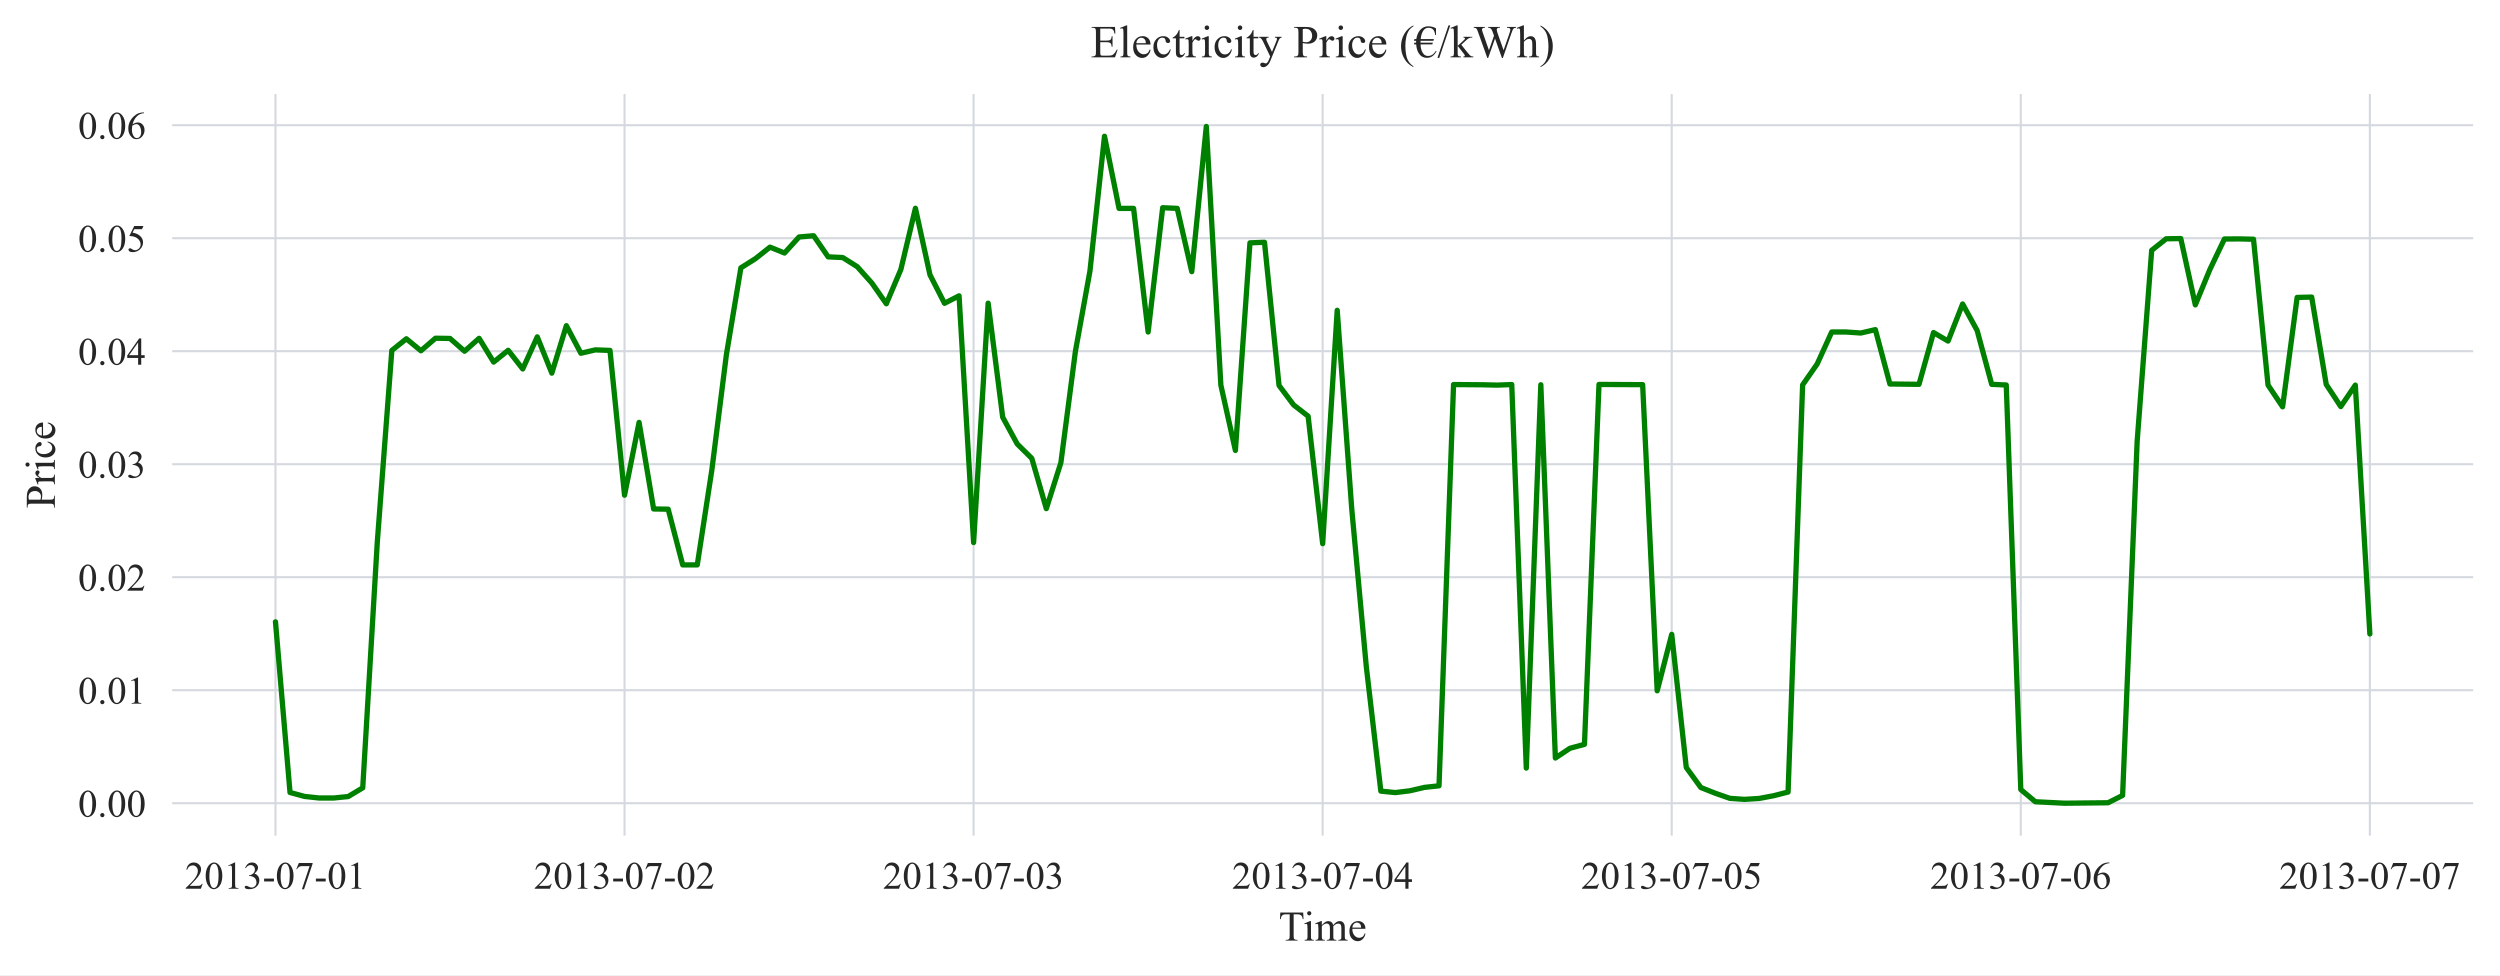
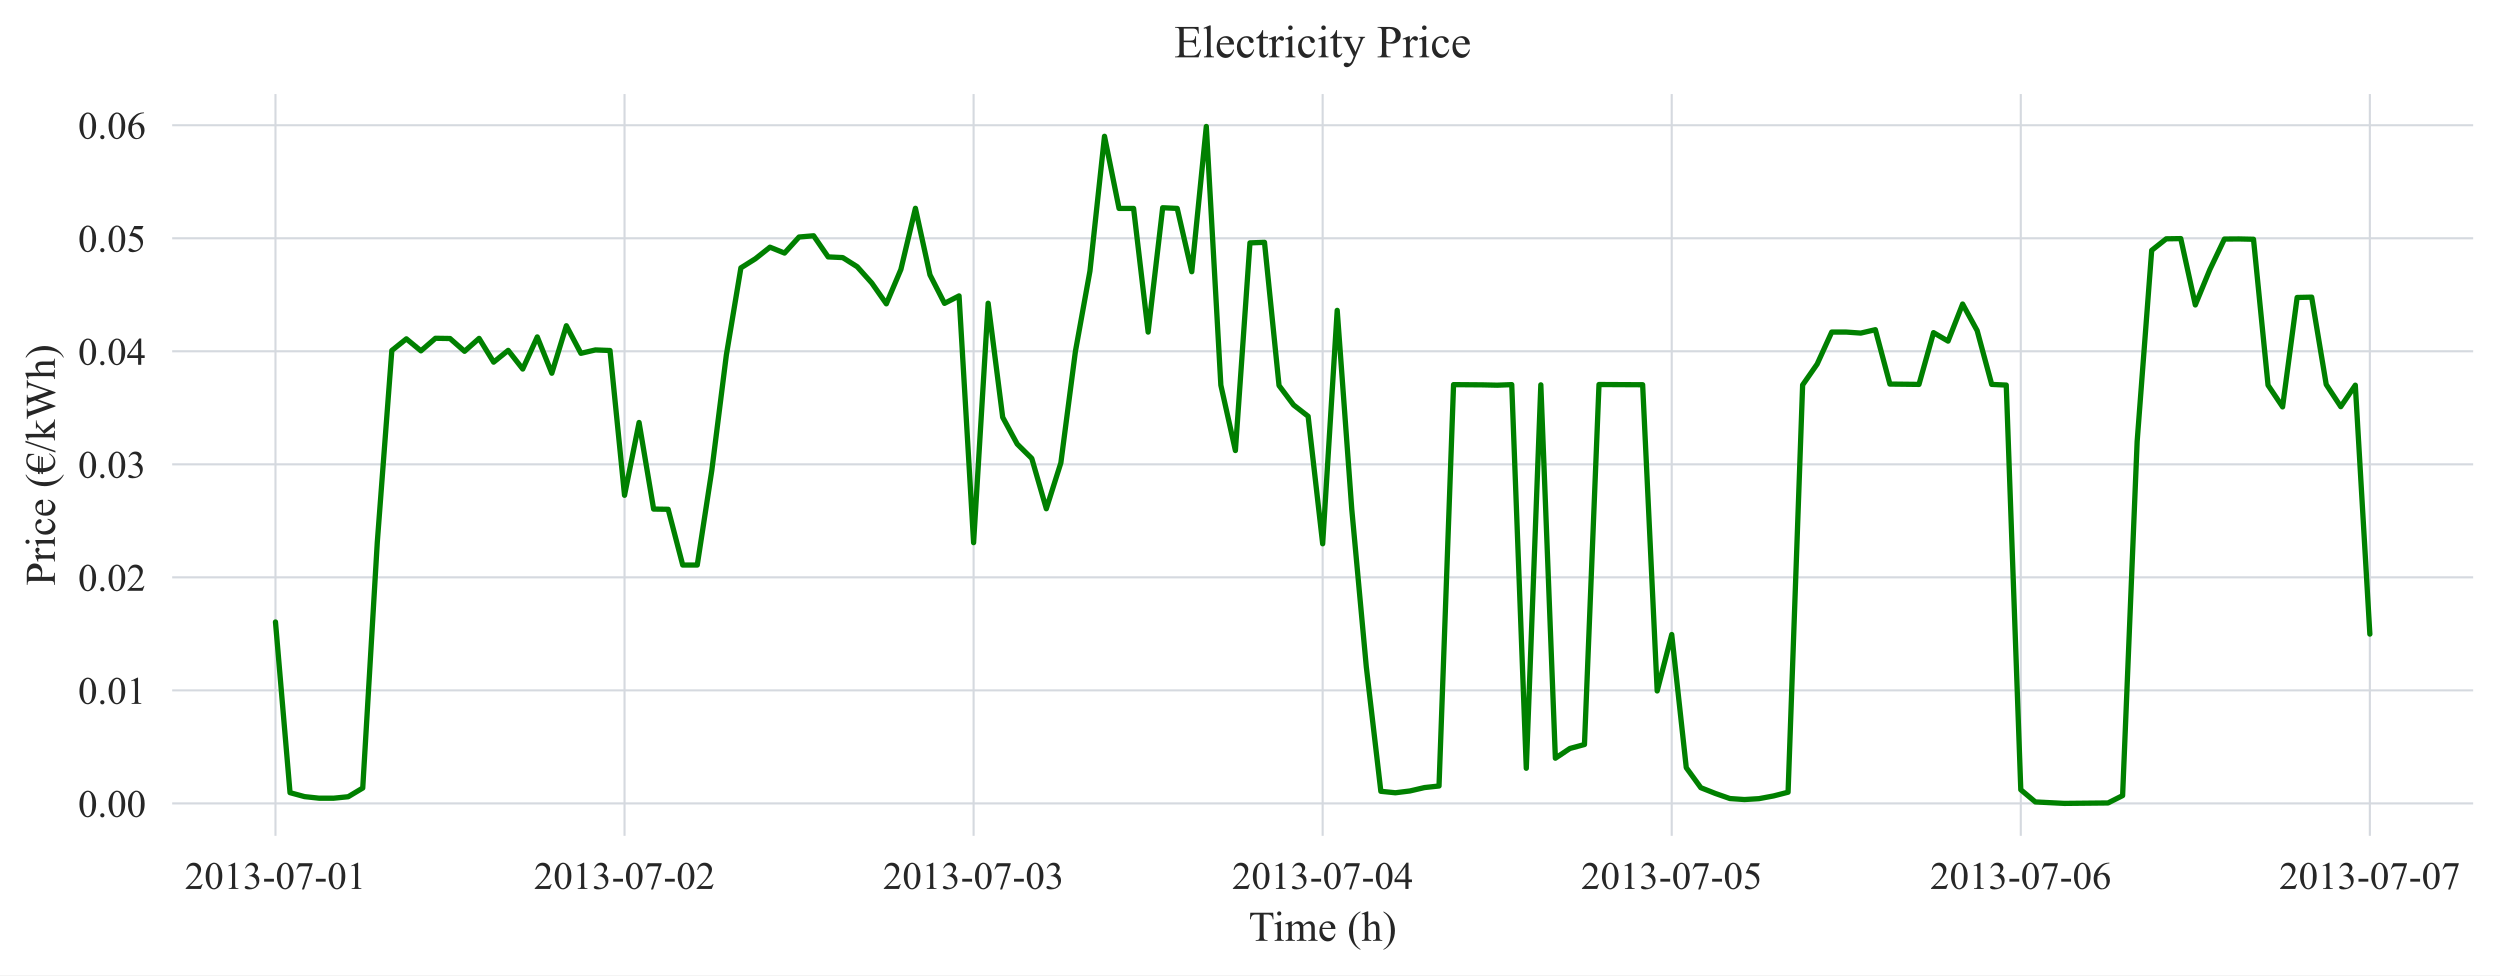
- <svg xmlns="http://www.w3.org/2000/svg" xmlns:xlink="http://www.w3.org/1999/xlink" width="707.878pt" height="276.101pt" viewBox="0 0 707.878 276.101" version="1.1">
+ <svg xmlns="http://www.w3.org/2000/svg" xmlns:xlink="http://www.w3.org/1999/xlink" width="707.878pt" height="276.157pt" viewBox="0 0 707.878 276.157" version="1.1">
  <defs>
    <style type="text/css">*{stroke-linejoin: round; stroke-linecap: butt}</style>
  </defs>
  <g id="figure_1">
    <g id="patch_1">
-       <path d="M 0 276.101  L 707.878 276.101  L 707.878 0  L 0 0  z " style="fill: #ffffff" />
+       <path d="M 0 276.157  L 707.878 276.157  L 707.878 0  L 0 0  z " style="fill: #ffffff" />
    </g>
    <g id="axes_1">
      <g id="patch_2">
-         <path d="M 48.349 237.011  L 700.678 237.011  L 700.678 26.227  L 48.349 26.227  z " style="fill: #ffffff" />
+         <path d="M 48.349 237.067  L 700.678 237.067  L 700.678 26.227  L 48.349 26.227  z " style="fill: #ffffff" />
      </g>
      <g id="matplotlib.axis_1">
        <g id="xtick_1">
          <g id="line2d_1">
-             <path d="M 78.001 237.011  L 78.001 26.227  " clip-path="url(#p9e068f5a02)" style="fill: none; stroke: #d5d9df; stroke-width: 0.6; stroke-linecap: round" />
+             <path d="M 78.001 237.067  L 78.001 26.227  " clip-path="url(#pdb696ae9b7)" style="fill: none; stroke: #d5d9df; stroke-width: 0.6; stroke-linecap: round" />
          </g>
          <g id="text_1">
-             <g style="fill: #262626" transform="translate(52.33802 251.6488) scale(0.11 -0.11)">
+             <g style="fill: #262626" transform="translate(52.33802 251.705) scale(0.11 -0.11)">
              <defs>
                <path id="TimesNewRomanPSMT-32" d="M 2934 816  L 2638 0  L 138 0  L 138 116  Q 1241 1122 1691 1759  Q 2141 2397 2141 2925  Q 2141 3328 1894 3587  Q 1647 3847 1303 3847  Q 991 3847 742 3664  Q 494 3481 375 3128  L 259 3128  Q 338 3706 661 4015  Q 984 4325 1469 4325  Q 1984 4325 2329 3994  Q 2675 3663 2675 3213  Q 2675 2891 2525 2569  Q 2294 2063 1775 1497  Q 997 647 803 472  L 1909 472  Q 2247 472 2383 497  Q 2519 522 2628 598  Q 2738 675 2819 816  L 2934 816  z " transform="scale(0.015625)" />
                <path id="TimesNewRomanPSMT-30" d="M 231 2094  Q 231 2819 450 3342  Q 669 3866 1031 4122  Q 1313 4325 1613 4325  Q 2100 4325 2488 3828  Q 2972 3213 2972 2159  Q 2972 1422 2759 906  Q 2547 391 2217 158  Q 1888 -75 1581 -75  Q 975 -75 572 641  Q 231 1244 231 2094  z M 844 2016  Q 844 1141 1059 588  Q 1238 122 1591 122  Q 1759 122 1940 273  Q 2122 425 2216 781  Q 2359 1319 2359 2297  Q 2359 3022 2209 3506  Q 2097 3866 1919 4016  Q 1791 4119 1609 4119  Q 1397 4119 1231 3928  Q 1006 3669 925 3112  Q 844 2556 844 2016  z " transform="scale(0.015625)" />
                <path id="TimesNewRomanPSMT-31" d="M 750 3822  L 1781 4325  L 1884 4325  L 1884 747  Q 1884 391 1914 303  Q 1944 216 2037 169  Q 2131 122 2419 116  L 2419 0  L 825 0  L 825 116  Q 1125 122 1212 167  Q 1300 213 1334 289  Q 1369 366 1369 747  L 1369 3034  Q 1369 3497 1338 3628  Q 1316 3728 1258 3775  Q 1200 3822 1119 3822  Q 1003 3822 797 3725  L 750 3822  z " transform="scale(0.015625)" />
                <path id="TimesNewRomanPSMT-33" d="M 325 3431  Q 506 3859 782 4092  Q 1059 4325 1472 4325  Q 1981 4325 2253 3994  Q 2459 3747 2459 3466  Q 2459 3003 1878 2509  Q 2269 2356 2469 2072  Q 2669 1788 2669 1403  Q 2669 853 2319 450  Q 1863 -75 997 -75  Q 569 -75 414 31  Q 259 138 259 259  Q 259 350 332 419  Q 406 488 509 488  Q 588 488 669 463  Q 722 447 909 348  Q 1097 250 1169 231  Q 1284 197 1416 197  Q 1734 197 1970 444  Q 2206 691 2206 1028  Q 2206 1275 2097 1509  Q 2016 1684 1919 1775  Q 1784 1900 1550 2001  Q 1316 2103 1072 2103  L 972 2103  L 972 2197  Q 1219 2228 1467 2375  Q 1716 2522 1828 2728  Q 1941 2934 1941 3181  Q 1941 3503 1739 3701  Q 1538 3900 1238 3900  Q 753 3900 428 3381  L 325 3431  z " transform="scale(0.015625)" />
                <path id="TimesNewRomanPSMT-2d" d="M 259 1672  L 1875 1672  L 1875 1200  L 259 1200  L 259 1672  z " transform="scale(0.015625)" />
                <path id="TimesNewRomanPSMT-37" d="M 644 4238  L 2916 4238  L 2916 4119  L 1503 -88  L 1153 -88  L 2419 3728  L 1253 3728  Q 900 3728 750 3644  Q 488 3500 328 3200  L 238 3234  L 644 4238  z " transform="scale(0.015625)" />
              </defs>
              <use xlink:href="#TimesNewRomanPSMT-32" />
              <use xlink:href="#TimesNewRomanPSMT-30" transform="translate(50 0)" />
              <use xlink:href="#TimesNewRomanPSMT-31" transform="translate(100 0)" />
              <use xlink:href="#TimesNewRomanPSMT-33" transform="translate(150 0)" />
              <use xlink:href="#TimesNewRomanPSMT-2d" transform="translate(200 0)" />
              <use xlink:href="#TimesNewRomanPSMT-30" transform="translate(233.3008 0)" />
              <use xlink:href="#TimesNewRomanPSMT-37" transform="translate(283.3008 0)" />
              <use xlink:href="#TimesNewRomanPSMT-2d" transform="translate(333.3008 0)" />
              <use xlink:href="#TimesNewRomanPSMT-30" transform="translate(366.6016 0)" />
              <use xlink:href="#TimesNewRomanPSMT-31" transform="translate(416.6016 0)" />
            </g>
          </g>
        </g>
        <g id="xtick_2">
          <g id="line2d_2">
-             <path d="M 176.838 237.011  L 176.838 26.227  " clip-path="url(#p9e068f5a02)" style="fill: none; stroke: #d5d9df; stroke-width: 0.6; stroke-linecap: round" />
+             <path d="M 176.838 237.067  L 176.838 26.227  " clip-path="url(#pdb696ae9b7)" style="fill: none; stroke: #d5d9df; stroke-width: 0.6; stroke-linecap: round" />
          </g>
          <g id="text_2">
-             <g style="fill: #262626" transform="translate(151.1757 251.6488) scale(0.11 -0.11)">
+             <g style="fill: #262626" transform="translate(151.1757 251.705) scale(0.11 -0.11)">
              <use xlink:href="#TimesNewRomanPSMT-32" />
              <use xlink:href="#TimesNewRomanPSMT-30" transform="translate(50 0)" />
              <use xlink:href="#TimesNewRomanPSMT-31" transform="translate(100 0)" />
              <use xlink:href="#TimesNewRomanPSMT-33" transform="translate(150 0)" />
              <use xlink:href="#TimesNewRomanPSMT-2d" transform="translate(200 0)" />
              <use xlink:href="#TimesNewRomanPSMT-30" transform="translate(233.3008 0)" />
              <use xlink:href="#TimesNewRomanPSMT-37" transform="translate(283.3008 0)" />
              <use xlink:href="#TimesNewRomanPSMT-2d" transform="translate(333.3008 0)" />
              <use xlink:href="#TimesNewRomanPSMT-30" transform="translate(366.6016 0)" />
              <use xlink:href="#TimesNewRomanPSMT-32" transform="translate(416.6016 0)" />
            </g>
          </g>
        </g>
        <g id="xtick_3">
          <g id="line2d_3">
-             <path d="M 275.676 237.011  L 275.676 26.227  " clip-path="url(#p9e068f5a02)" style="fill: none; stroke: #d5d9df; stroke-width: 0.6; stroke-linecap: round" />
+             <path d="M 275.676 237.067  L 275.676 26.227  " clip-path="url(#pdb696ae9b7)" style="fill: none; stroke: #d5d9df; stroke-width: 0.6; stroke-linecap: round" />
          </g>
          <g id="text_3">
-             <g style="fill: #262626" transform="translate(250.0134 251.6488) scale(0.11 -0.11)">
+             <g style="fill: #262626" transform="translate(250.0134 251.705) scale(0.11 -0.11)">
              <use xlink:href="#TimesNewRomanPSMT-32" />
              <use xlink:href="#TimesNewRomanPSMT-30" transform="translate(50 0)" />
              <use xlink:href="#TimesNewRomanPSMT-31" transform="translate(100 0)" />
              <use xlink:href="#TimesNewRomanPSMT-33" transform="translate(150 0)" />
              <use xlink:href="#TimesNewRomanPSMT-2d" transform="translate(200 0)" />
              <use xlink:href="#TimesNewRomanPSMT-30" transform="translate(233.3008 0)" />
              <use xlink:href="#TimesNewRomanPSMT-37" transform="translate(283.3008 0)" />
              <use xlink:href="#TimesNewRomanPSMT-2d" transform="translate(333.3008 0)" />
              <use xlink:href="#TimesNewRomanPSMT-30" transform="translate(366.6016 0)" />
              <use xlink:href="#TimesNewRomanPSMT-33" transform="translate(416.6016 0)" />
            </g>
          </g>
        </g>
        <g id="xtick_4">
          <g id="line2d_4">
-             <path d="M 374.514 237.011  L 374.514 26.227  " clip-path="url(#p9e068f5a02)" style="fill: none; stroke: #d5d9df; stroke-width: 0.6; stroke-linecap: round" />
+             <path d="M 374.514 237.067  L 374.514 26.227  " clip-path="url(#pdb696ae9b7)" style="fill: none; stroke: #d5d9df; stroke-width: 0.6; stroke-linecap: round" />
          </g>
          <g id="text_4">
-             <g style="fill: #262626" transform="translate(348.851 251.6488) scale(0.11 -0.11)">
+             <g style="fill: #262626" transform="translate(348.851 251.705) scale(0.11 -0.11)">
              <defs>
                <path id="TimesNewRomanPSMT-34" d="M 2978 1563  L 2978 1119  L 2409 1119  L 2409 0  L 1894 0  L 1894 1119  L 100 1119  L 100 1519  L 2066 4325  L 2409 4325  L 2409 1563  L 2978 1563  z M 1894 1563  L 1894 3666  L 406 1563  L 1894 1563  z " transform="scale(0.015625)" />
              </defs>
              <use xlink:href="#TimesNewRomanPSMT-32" />
              <use xlink:href="#TimesNewRomanPSMT-30" transform="translate(50 0)" />
              <use xlink:href="#TimesNewRomanPSMT-31" transform="translate(100 0)" />
              <use xlink:href="#TimesNewRomanPSMT-33" transform="translate(150 0)" />
              <use xlink:href="#TimesNewRomanPSMT-2d" transform="translate(200 0)" />
              <use xlink:href="#TimesNewRomanPSMT-30" transform="translate(233.3008 0)" />
              <use xlink:href="#TimesNewRomanPSMT-37" transform="translate(283.3008 0)" />
              <use xlink:href="#TimesNewRomanPSMT-2d" transform="translate(333.3008 0)" />
              <use xlink:href="#TimesNewRomanPSMT-30" transform="translate(366.6016 0)" />
              <use xlink:href="#TimesNewRomanPSMT-34" transform="translate(416.6016 0)" />
            </g>
          </g>
        </g>
        <g id="xtick_5">
          <g id="line2d_5">
-             <path d="M 473.351 237.011  L 473.351 26.227  " clip-path="url(#p9e068f5a02)" style="fill: none; stroke: #d5d9df; stroke-width: 0.6; stroke-linecap: round" />
+             <path d="M 473.351 237.067  L 473.351 26.227  " clip-path="url(#pdb696ae9b7)" style="fill: none; stroke: #d5d9df; stroke-width: 0.6; stroke-linecap: round" />
          </g>
          <g id="text_5">
-             <g style="fill: #262626" transform="translate(447.6887 251.6488) scale(0.11 -0.11)">
+             <g style="fill: #262626" transform="translate(447.6887 251.705) scale(0.11 -0.11)">
              <defs>
                <path id="TimesNewRomanPSMT-35" d="M 2778 4238  L 2534 3706  L 1259 3706  L 981 3138  Q 1809 3016 2294 2522  Q 2709 2097 2709 1522  Q 2709 1188 2573 903  Q 2438 619 2231 419  Q 2025 219 1772 97  Q 1413 -75 1034 -75  Q 653 -75 479 54  Q 306 184 306 341  Q 306 428 378 495  Q 450 563 559 563  Q 641 563 702 538  Q 763 513 909 409  Q 1144 247 1384 247  Q 1750 247 2026 523  Q 2303 800 2303 1197  Q 2303 1581 2056 1914  Q 1809 2247 1375 2428  Q 1034 2569 447 2591  L 1259 4238  L 2778 4238  z " transform="scale(0.015625)" />
              </defs>
              <use xlink:href="#TimesNewRomanPSMT-32" />
              <use xlink:href="#TimesNewRomanPSMT-30" transform="translate(50 0)" />
              <use xlink:href="#TimesNewRomanPSMT-31" transform="translate(100 0)" />
              <use xlink:href="#TimesNewRomanPSMT-33" transform="translate(150 0)" />
              <use xlink:href="#TimesNewRomanPSMT-2d" transform="translate(200 0)" />
              <use xlink:href="#TimesNewRomanPSMT-30" transform="translate(233.3008 0)" />
              <use xlink:href="#TimesNewRomanPSMT-37" transform="translate(283.3008 0)" />
              <use xlink:href="#TimesNewRomanPSMT-2d" transform="translate(333.3008 0)" />
              <use xlink:href="#TimesNewRomanPSMT-30" transform="translate(366.6016 0)" />
              <use xlink:href="#TimesNewRomanPSMT-35" transform="translate(416.6016 0)" />
            </g>
          </g>
        </g>
        <g id="xtick_6">
          <g id="line2d_6">
-             <path d="M 572.189 237.011  L 572.189 26.227  " clip-path="url(#p9e068f5a02)" style="fill: none; stroke: #d5d9df; stroke-width: 0.6; stroke-linecap: round" />
+             <path d="M 572.189 237.067  L 572.189 26.227  " clip-path="url(#pdb696ae9b7)" style="fill: none; stroke: #d5d9df; stroke-width: 0.6; stroke-linecap: round" />
          </g>
          <g id="text_6">
-             <g style="fill: #262626" transform="translate(546.5264 251.6488) scale(0.11 -0.11)">
+             <g style="fill: #262626" transform="translate(546.5264 251.705) scale(0.11 -0.11)">
              <defs>
                <path id="TimesNewRomanPSMT-36" d="M 2869 4325  L 2869 4209  Q 2456 4169 2195 4045  Q 1934 3922 1679 3669  Q 1425 3416 1258 3105  Q 1091 2794 978 2366  Q 1428 2675 1881 2675  Q 2316 2675 2634 2325  Q 2953 1975 2953 1425  Q 2953 894 2631 456  Q 2244 -75 1606 -75  Q 1172 -75 869 213  Q 275 772 275 1663  Q 275 2231 503 2743  Q 731 3256 1154 3653  Q 1578 4050 1965 4187  Q 2353 4325 2688 4325  L 2869 4325  z M 925 2138  Q 869 1716 869 1456  Q 869 1156 980 804  Q 1091 453 1309 247  Q 1469 100 1697 100  Q 1969 100 2183 356  Q 2397 613 2397 1088  Q 2397 1622 2184 2012  Q 1972 2403 1581 2403  Q 1463 2403 1327 2353  Q 1191 2303 925 2138  z " transform="scale(0.015625)" />
              </defs>
              <use xlink:href="#TimesNewRomanPSMT-32" />
              <use xlink:href="#TimesNewRomanPSMT-30" transform="translate(50 0)" />
              <use xlink:href="#TimesNewRomanPSMT-31" transform="translate(100 0)" />
              <use xlink:href="#TimesNewRomanPSMT-33" transform="translate(150 0)" />
              <use xlink:href="#TimesNewRomanPSMT-2d" transform="translate(200 0)" />
              <use xlink:href="#TimesNewRomanPSMT-30" transform="translate(233.3008 0)" />
              <use xlink:href="#TimesNewRomanPSMT-37" transform="translate(283.3008 0)" />
              <use xlink:href="#TimesNewRomanPSMT-2d" transform="translate(333.3008 0)" />
              <use xlink:href="#TimesNewRomanPSMT-30" transform="translate(366.6016 0)" />
              <use xlink:href="#TimesNewRomanPSMT-36" transform="translate(416.6016 0)" />
            </g>
          </g>
        </g>
        <g id="xtick_7">
          <g id="line2d_7">
-             <path d="M 671.027 237.011  L 671.027 26.227  " clip-path="url(#p9e068f5a02)" style="fill: none; stroke: #d5d9df; stroke-width: 0.6; stroke-linecap: round" />
+             <path d="M 671.027 237.067  L 671.027 26.227  " clip-path="url(#pdb696ae9b7)" style="fill: none; stroke: #d5d9df; stroke-width: 0.6; stroke-linecap: round" />
          </g>
          <g id="text_7">
-             <g style="fill: #262626" transform="translate(645.3641 251.6488) scale(0.11 -0.11)">
+             <g style="fill: #262626" transform="translate(645.3641 251.705) scale(0.11 -0.11)">
              <use xlink:href="#TimesNewRomanPSMT-32" />
              <use xlink:href="#TimesNewRomanPSMT-30" transform="translate(50 0)" />
              <use xlink:href="#TimesNewRomanPSMT-31" transform="translate(100 0)" />
              <use xlink:href="#TimesNewRomanPSMT-33" transform="translate(150 0)" />
              <use xlink:href="#TimesNewRomanPSMT-2d" transform="translate(200 0)" />
              <use xlink:href="#TimesNewRomanPSMT-30" transform="translate(233.3008 0)" />
              <use xlink:href="#TimesNewRomanPSMT-37" transform="translate(283.3008 0)" />
              <use xlink:href="#TimesNewRomanPSMT-2d" transform="translate(333.3008 0)" />
              <use xlink:href="#TimesNewRomanPSMT-30" transform="translate(366.6016 0)" />
              <use xlink:href="#TimesNewRomanPSMT-37" transform="translate(416.6016 0)" />
            </g>
          </g>
        </g>
        <g id="text_8">
-           <g style="fill: #262626" transform="translate(362.0618 266.3342) scale(0.12 -0.12)">
+           <g style="fill: #262626" transform="translate(353.5662 266.3905) scale(0.12 -0.12)">
            <defs>
              <path id="TimesNewRomanPSMT-54" d="M 3703 4238  L 3750 3244  L 3631 3244  Q 3597 3506 3538 3619  Q 3441 3800 3280 3886  Q 3119 3972 2856 3972  L 2259 3972  L 2259 734  Q 2259 344 2344 247  Q 2463 116 2709 116  L 2856 116  L 2856 0  L 1059 0  L 1059 116  L 1209 116  Q 1478 116 1591 278  Q 1659 378 1659 734  L 1659 3972  L 1150 3972  Q 853 3972 728 3928  Q 566 3869 450 3700  Q 334 3531 313 3244  L 194 3244  L 244 4238  L 3703 4238  z " transform="scale(0.015625)" />
              <path id="TimesNewRomanPSMT-69" d="M 928 4444  Q 1059 4444 1151 4351  Q 1244 4259 1244 4128  Q 1244 3997 1151 3903  Q 1059 3809 928 3809  Q 797 3809 703 3903  Q 609 3997 609 4128  Q 609 4259 701 4351  Q 794 4444 928 4444  z M 1188 2947  L 1188 647  Q 1188 378 1227 289  Q 1266 200 1342 156  Q 1419 113 1622 113  L 1622 0  L 231 0  L 231 113  Q 441 113 512 153  Q 584 194 626 287  Q 669 381 669 647  L 669 1750  Q 669 2216 641 2353  Q 619 2453 572 2492  Q 525 2531 444 2531  Q 356 2531 231 2484  L 188 2597  L 1050 2947  L 1188 2947  z " transform="scale(0.015625)" />
              <path id="TimesNewRomanPSMT-6d" d="M 1050 2338  Q 1363 2650 1419 2697  Q 1559 2816 1721 2881  Q 1884 2947 2044 2947  Q 2313 2947 2506 2790  Q 2700 2634 2766 2338  Q 3088 2713 3309 2830  Q 3531 2947 3766 2947  Q 3994 2947 4170 2830  Q 4347 2713 4450 2447  Q 4519 2266 4519 1878  L 4519 647  Q 4519 378 4559 278  Q 4591 209 4675 161  Q 4759 113 4950 113  L 4950 0  L 3538 0  L 3538 113  L 3597 113  Q 3781 113 3884 184  Q 3956 234 3988 344  Q 4000 397 4000 647  L 4000 1878  Q 4000 2228 3916 2372  Q 3794 2572 3525 2572  Q 3359 2572 3192 2489  Q 3025 2406 2788 2181  L 2781 2147  L 2788 2013  L 2788 647  Q 2788 353 2820 281  Q 2853 209 2943 161  Q 3034 113 3253 113  L 3253 0  L 1806 0  L 1806 113  Q 2044 113 2133 169  Q 2222 225 2256 338  Q 2272 391 2272 647  L 2272 1878  Q 2272 2228 2169 2381  Q 2031 2581 1784 2581  Q 1616 2581 1450 2491  Q 1191 2353 1050 2181  L 1050 647  Q 1050 366 1089 281  Q 1128 197 1204 155  Q 1281 113 1516 113  L 1516 0  L 100 0  L 100 113  Q 297 113 375 155  Q 453 197 493 289  Q 534 381 534 647  L 534 1741  Q 534 2213 506 2350  Q 484 2453 437 2492  Q 391 2531 309 2531  Q 222 2531 100 2484  L 53 2597  L 916 2947  L 1050 2947  L 1050 2338  z " transform="scale(0.015625)" />
              <path id="TimesNewRomanPSMT-65" d="M 681 1784  Q 678 1147 991 784  Q 1303 422 1725 422  Q 2006 422 2214 576  Q 2422 731 2563 1106  L 2659 1044  Q 2594 616 2278 264  Q 1963 -88 1488 -88  Q 972 -88 605 314  Q 238 716 238 1394  Q 238 2128 614 2539  Q 991 2950 1559 2950  Q 2041 2950 2350 2633  Q 2659 2316 2659 1784  L 681 1784  z M 681 1966  L 2006 1966  Q 1991 2241 1941 2353  Q 1863 2528 1708 2628  Q 1553 2728 1384 2728  Q 1125 2728 920 2526  Q 716 2325 681 1966  z " transform="scale(0.015625)" />
+               <path id="TimesNewRomanPSMT-20" transform="scale(0.015625)" />
+               <path id="TimesNewRomanPSMT-28" d="M 1988 -1253  L 1988 -1369  Q 1516 -1131 1200 -813  Q 750 -359 506 256  Q 263 872 263 1534  Q 263 2503 741 3301  Q 1219 4100 1988 4444  L 1988 4313  Q 1603 4100 1356 3731  Q 1109 3363 987 2797  Q 866 2231 866 1616  Q 866 947 969 400  Q 1050 -31 1165 -292  Q 1281 -553 1476 -793  Q 1672 -1034 1988 -1253  z " transform="scale(0.015625)" />
+               <path id="TimesNewRomanPSMT-68" d="M 1041 4444  L 1041 2350  Q 1388 2731 1591 2839  Q 1794 2947 1997 2947  Q 2241 2947 2416 2812  Q 2591 2678 2675 2391  Q 2734 2191 2734 1659  L 2734 647  Q 2734 375 2778 275  Q 2809 200 2884 156  Q 2959 113 3159 113  L 3159 0  L 1753 0  L 1753 113  L 1819 113  Q 2019 113 2097 173  Q 2175 234 2206 353  Q 2216 403 2216 647  L 2216 1659  Q 2216 2128 2167 2275  Q 2119 2422 2012 2495  Q 1906 2569 1756 2569  Q 1603 2569 1437 2487  Q 1272 2406 1041 2159  L 1041 647  Q 1041 353 1073 281  Q 1106 209 1195 161  Q 1284 113 1503 113  L 1503 0  L 84 0  L 84 113  Q 275 113 384 172  Q 447 203 484 290  Q 522 378 522 647  L 522 3238  Q 522 3728 498 3840  Q 475 3953 426 3993  Q 378 4034 297 4034  Q 231 4034 84 3984  L 41 4094  L 897 4444  L 1041 4444  z " transform="scale(0.015625)" />
+               <path id="TimesNewRomanPSMT-29" d="M 144 4313  L 144 4444  Q 619 4209 934 3891  Q 1381 3434 1625 2820  Q 1869 2206 1869 1541  Q 1869 572 1392 -226  Q 916 -1025 144 -1369  L 144 -1253  Q 528 -1038 776 -670  Q 1025 -303 1145 264  Q 1266 831 1266 1447  Q 1266 2113 1163 2663  Q 1084 3094 967 3353  Q 850 3613 656 3853  Q 463 4094 144 4313  z " transform="scale(0.015625)" />
            </defs>
            <use xlink:href="#TimesNewRomanPSMT-54" />
            <use xlink:href="#TimesNewRomanPSMT-69" transform="translate(57.58398 0)" />
            <use xlink:href="#TimesNewRomanPSMT-6d" transform="translate(85.36719 0)" />
            <use xlink:href="#TimesNewRomanPSMT-65" transform="translate(163.1504 0)" />
+             <use xlink:href="#TimesNewRomanPSMT-20" transform="translate(207.5352 0)" />
+             <use xlink:href="#TimesNewRomanPSMT-28" transform="translate(232.5352 0)" />
+             <use xlink:href="#TimesNewRomanPSMT-68" transform="translate(265.8359 0)" />
+             <use xlink:href="#TimesNewRomanPSMT-29" transform="translate(315.8359 0)" />
          </g>
        </g>
      </g>
      <g id="matplotlib.axis_2">
        <g id="ytick_1">
          <g id="line2d_8">
-             <path d="M 48.349 227.43  L 700.678 227.43  " clip-path="url(#p9e068f5a02)" style="fill: none; stroke: #d5d9df; stroke-width: 0.6; stroke-linecap: round" />
+             <path d="M 48.349 227.483  L 700.678 227.483  " clip-path="url(#pdb696ae9b7)" style="fill: none; stroke: #d5d9df; stroke-width: 0.6; stroke-linecap: round" />
          </g>
          <g id="text_9">
-             <g style="fill: #262626" transform="translate(22.09937 231.2486) scale(0.11 -0.11)">
+             <g style="fill: #262626" transform="translate(22.09937 231.3023) scale(0.11 -0.11)">
              <defs>
                <path id="TimesNewRomanPSMT-2e" d="M 800 606  Q 947 606 1047 504  Q 1147 403 1147 259  Q 1147 116 1045 14  Q 944 -88 800 -88  Q 656 -88 554 14  Q 453 116 453 259  Q 453 406 554 506  Q 656 606 800 606  z " transform="scale(0.015625)" />
              </defs>
              <use xlink:href="#TimesNewRomanPSMT-30" />
              <use xlink:href="#TimesNewRomanPSMT-2e" transform="translate(50 0)" />
              <use xlink:href="#TimesNewRomanPSMT-30" transform="translate(75 0)" />
              <use xlink:href="#TimesNewRomanPSMT-30" transform="translate(125 0)" />
            </g>
          </g>
        </g>
        <g id="ytick_2">
          <g id="line2d_9">
-             <path d="M 48.349 195.434  L 700.678 195.434  " clip-path="url(#p9e068f5a02)" style="fill: none; stroke: #d5d9df; stroke-width: 0.6; stroke-linecap: round" />
+             <path d="M 48.349 195.479  L 700.678 195.479  " clip-path="url(#pdb696ae9b7)" style="fill: none; stroke: #d5d9df; stroke-width: 0.6; stroke-linecap: round" />
          </g>
          <g id="text_10">
-             <g style="fill: #262626" transform="translate(22.09937 199.253) scale(0.11 -0.11)">
+             <g style="fill: #262626" transform="translate(22.09937 199.2982) scale(0.11 -0.11)">
              <use xlink:href="#TimesNewRomanPSMT-30" />
              <use xlink:href="#TimesNewRomanPSMT-2e" transform="translate(50 0)" />
              <use xlink:href="#TimesNewRomanPSMT-30" transform="translate(75 0)" />
              <use xlink:href="#TimesNewRomanPSMT-31" transform="translate(125 0)" />
            </g>
          </g>
        </g>
        <g id="ytick_3">
          <g id="line2d_10">
-             <path d="M 48.349 163.438  L 700.678 163.438  " clip-path="url(#p9e068f5a02)" style="fill: none; stroke: #d5d9df; stroke-width: 0.6; stroke-linecap: round" />
+             <path d="M 48.349 163.475  L 700.678 163.475  " clip-path="url(#pdb696ae9b7)" style="fill: none; stroke: #d5d9df; stroke-width: 0.6; stroke-linecap: round" />
          </g>
          <g id="text_11">
-             <g style="fill: #262626" transform="translate(22.09937 167.2574) scale(0.11 -0.11)">
+             <g style="fill: #262626" transform="translate(22.09937 167.294) scale(0.11 -0.11)">
              <use xlink:href="#TimesNewRomanPSMT-30" />
              <use xlink:href="#TimesNewRomanPSMT-2e" transform="translate(50 0)" />
              <use xlink:href="#TimesNewRomanPSMT-30" transform="translate(75 0)" />
              <use xlink:href="#TimesNewRomanPSMT-32" transform="translate(125 0)" />
            </g>
          </g>
        </g>
        <g id="ytick_4">
          <g id="line2d_11">
-             <path d="M 48.349 131.443  L 700.678 131.443  " clip-path="url(#p9e068f5a02)" style="fill: none; stroke: #d5d9df; stroke-width: 0.6; stroke-linecap: round" />
+             <path d="M 48.349 131.471  L 700.678 131.471  " clip-path="url(#pdb696ae9b7)" style="fill: none; stroke: #d5d9df; stroke-width: 0.6; stroke-linecap: round" />
          </g>
          <g id="text_12">
-             <g style="fill: #262626" transform="translate(22.09937 135.2618) scale(0.11 -0.11)">
+             <g style="fill: #262626" transform="translate(22.09937 135.2899) scale(0.11 -0.11)">
              <use xlink:href="#TimesNewRomanPSMT-30" />
              <use xlink:href="#TimesNewRomanPSMT-2e" transform="translate(50 0)" />
              <use xlink:href="#TimesNewRomanPSMT-30" transform="translate(75 0)" />
              <use xlink:href="#TimesNewRomanPSMT-33" transform="translate(125 0)" />
            </g>
          </g>
        </g>
        <g id="ytick_5">
          <g id="line2d_12">
-             <path d="M 48.349 99.447  L 700.678 99.447  " clip-path="url(#p9e068f5a02)" style="fill: none; stroke: #d5d9df; stroke-width: 0.6; stroke-linecap: round" />
+             <path d="M 48.349 99.467  L 700.678 99.467  " clip-path="url(#pdb696ae9b7)" style="fill: none; stroke: #d5d9df; stroke-width: 0.6; stroke-linecap: round" />
          </g>
          <g id="text_13">
-             <g style="fill: #262626" transform="translate(22.09937 103.2662) scale(0.11 -0.11)">
+             <g style="fill: #262626" transform="translate(22.09937 103.2858) scale(0.11 -0.11)">
              <use xlink:href="#TimesNewRomanPSMT-30" />
              <use xlink:href="#TimesNewRomanPSMT-2e" transform="translate(50 0)" />
              <use xlink:href="#TimesNewRomanPSMT-30" transform="translate(75 0)" />
              <use xlink:href="#TimesNewRomanPSMT-34" transform="translate(125 0)" />
            </g>
          </g>
        </g>
        <g id="ytick_6">
          <g id="line2d_13">
-             <path d="M 48.349 67.452  L 700.678 67.452  " clip-path="url(#p9e068f5a02)" style="fill: none; stroke: #d5d9df; stroke-width: 0.6; stroke-linecap: round" />
+             <path d="M 48.349 67.463  L 700.678 67.463  " clip-path="url(#pdb696ae9b7)" style="fill: none; stroke: #d5d9df; stroke-width: 0.6; stroke-linecap: round" />
          </g>
          <g id="text_14">
-             <g style="fill: #262626" transform="translate(22.09937 71.27066) scale(0.11 -0.11)">
+             <g style="fill: #262626" transform="translate(22.09937 71.28166) scale(0.11 -0.11)">
              <use xlink:href="#TimesNewRomanPSMT-30" />
              <use xlink:href="#TimesNewRomanPSMT-2e" transform="translate(50 0)" />
              <use xlink:href="#TimesNewRomanPSMT-30" transform="translate(75 0)" />
              <use xlink:href="#TimesNewRomanPSMT-35" transform="translate(125 0)" />
            </g>
          </g>
        </g>
        <g id="ytick_7">
          <g id="line2d_14">
-             <path d="M 48.349 35.456  L 700.678 35.456  " clip-path="url(#p9e068f5a02)" style="fill: none; stroke: #d5d9df; stroke-width: 0.6; stroke-linecap: round" />
+             <path d="M 48.349 35.458  L 700.678 35.458  " clip-path="url(#pdb696ae9b7)" style="fill: none; stroke: #d5d9df; stroke-width: 0.6; stroke-linecap: round" />
          </g>
          <g id="text_15">
-             <g style="fill: #262626" transform="translate(22.09937 39.27507) scale(0.11 -0.11)">
+             <g style="fill: #262626" transform="translate(22.09937 39.27753) scale(0.11 -0.11)">
              <use xlink:href="#TimesNewRomanPSMT-30" />
              <use xlink:href="#TimesNewRomanPSMT-2e" transform="translate(50 0)" />
              <use xlink:href="#TimesNewRomanPSMT-30" transform="translate(75 0)" />
              <use xlink:href="#TimesNewRomanPSMT-36" transform="translate(125 0)" />
            </g>
          </g>
        </g>
        <g id="text_16">
-           <g style="fill: #262626" transform="translate(15.5325 143.9469) rotate(-90) scale(0.12 -0.12)">
+           <g style="fill: #262626" transform="translate(15.5325 165.8009) rotate(-90) scale(0.12 -0.12)">
            <defs>
              <path id="TimesNewRomanPSMT-50" d="M 1313 1984  L 1313 750  Q 1313 350 1400 253  Q 1519 116 1759 116  L 1922 116  L 1922 0  L 106 0  L 106 116  L 266 116  Q 534 116 650 291  Q 713 388 713 750  L 713 3488  Q 713 3888 628 3984  Q 506 4122 266 4122  L 106 4122  L 106 4238  L 1659 4238  Q 2228 4238 2556 4120  Q 2884 4003 3109 3725  Q 3334 3447 3334 3066  Q 3334 2547 2992 2222  Q 2650 1897 2025 1897  Q 1872 1897 1694 1919  Q 1516 1941 1313 1984  z M 1313 2163  Q 1478 2131 1606 2115  Q 1734 2100 1825 2100  Q 2150 2100 2386 2351  Q 2622 2603 2622 3003  Q 2622 3278 2509 3514  Q 2397 3750 2190 3867  Q 1984 3984 1722 3984  Q 1563 3984 1313 3925  L 1313 2163  z " transform="scale(0.015625)" />
              <path id="TimesNewRomanPSMT-72" d="M 1038 2947  L 1038 2303  Q 1397 2947 1775 2947  Q 1947 2947 2059 2842  Q 2172 2738 2172 2600  Q 2172 2478 2090 2393  Q 2009 2309 1897 2309  Q 1788 2309 1652 2417  Q 1516 2525 1450 2525  Q 1394 2525 1328 2463  Q 1188 2334 1038 2041  L 1038 669  Q 1038 431 1097 309  Q 1138 225 1241 169  Q 1344 113 1538 113  L 1538 0  L 72 0  L 72 113  Q 291 113 397 181  Q 475 231 506 341  Q 522 394 522 644  L 522 1753  Q 522 2253 501 2348  Q 481 2444 426 2487  Q 372 2531 291 2531  Q 194 2531 72 2484  L 41 2597  L 906 2947  L 1038 2947  z " transform="scale(0.015625)" />
              <path id="TimesNewRomanPSMT-63" d="M 2631 1088  Q 2516 522 2178 217  Q 1841 -88 1431 -88  Q 944 -88 581 321  Q 219 731 219 1428  Q 219 2103 620 2525  Q 1022 2947 1584 2947  Q 2006 2947 2278 2723  Q 2550 2500 2550 2259  Q 2550 2141 2473 2067  Q 2397 1994 2259 1994  Q 2075 1994 1981 2113  Q 1928 2178 1911 2362  Q 1894 2547 1784 2644  Q 1675 2738 1481 2738  Q 1169 2738 978 2506  Q 725 2200 725 1697  Q 725 1184 976 792  Q 1228 400 1656 400  Q 1963 400 2206 609  Q 2378 753 2541 1131  L 2631 1088  z " transform="scale(0.015625)" />
+               <path id="TimesNewRomanPSMT-20ac" d="M 2647 2303  L 853 2303  Q 844 2172 844 2044  L 2569 2044  L 2497 1800  L 850 1800  Q 875 1141 1113 700  Q 1391 188 1863 188  Q 2281 188 2563 403  Q 2731 531 2991 891  L 3088 828  Q 2819 403 2600 222  Q 2241 -75 1738 -75  Q 1019 -75 625 522  Q 303 1009 244 1800  L -72 1800  L 0 2044  L 231 2044  L 231 2094  Q 231 2188 238 2303  L -72 2303  L 0 2547  L 263 2547  Q 369 3288 769 3769  Q 1228 4325 1944 4325  Q 2478 4325 3006 4050  L 3006 3116  L 2884 3116  Q 2803 4119 1944 4119  Q 1450 4119 1163 3597  Q 941 3191 872 2547  L 2719 2547  L 2647 2303  z " transform="scale(0.015625)" />
+               <path id="TimesNewRomanPSMT-2f" d="M 1794 4444  L 259 -88  L 9 -88  L 1544 4444  L 1794 4444  z " transform="scale(0.015625)" />
+               <path id="TimesNewRomanPSMT-6b" d="M 1047 4444  L 1047 1597  L 1775 2259  Q 2006 2472 2044 2528  Q 2069 2566 2069 2603  Q 2069 2666 2017 2711  Q 1966 2756 1847 2763  L 1847 2863  L 3091 2863  L 3091 2763  Q 2834 2756 2664 2684  Q 2494 2613 2291 2428  L 1556 1750  L 2291 822  Q 2597 438 2703 334  Q 2853 188 2966 144  Q 3044 113 3238 113  L 3238 0  L 1847 0  L 1847 113  Q 1966 116 2008 148  Q 2050 181 2050 241  Q 2050 313 1925 472  L 1047 1594  L 1047 644  Q 1047 366 1086 278  Q 1125 191 1197 153  Q 1269 116 1509 113  L 1509 0  L 53 0  L 53 113  Q 272 113 381 166  Q 447 200 481 272  Q 528 375 528 628  L 528 3234  Q 528 3731 506 3842  Q 484 3953 434 3995  Q 384 4038 303 4038  Q 238 4038 106 3984  L 53 4094  L 903 4444  L 1047 4444  z " transform="scale(0.015625)" />
+               <path id="TimesNewRomanPSMT-57" d="M 5991 4238  L 5991 4122  Q 5825 4122 5722 4062  Q 5619 4003 5525 3841  Q 5463 3731 5328 3319  L 4147 -97  L 4022 -97  L 3056 2613  L 2097 -97  L 1984 -97  L 725 3422  Q 584 3816 547 3888  Q 484 4006 376 4064  Q 269 4122 84 4122  L 84 4238  L 1653 4238  L 1653 4122  L 1578 4122  Q 1413 4122 1325 4047  Q 1238 3972 1238 3866  Q 1238 3756 1375 3363  L 2209 984  L 2913 3006  L 2788 3363  L 2688 3647  Q 2622 3803 2541 3922  Q 2500 3981 2441 4022  Q 2363 4078 2284 4103  Q 2225 4122 2097 4122  L 2097 4238  L 3747 4238  L 3747 4122  L 3634 4122  Q 3459 4122 3378 4047  Q 3297 3972 3297 3844  Q 3297 3684 3438 3288  L 4250 984  L 5056 3319  Q 5194 3706 5194 3856  Q 5194 3928 5148 3990  Q 5103 4053 5034 4078  Q 4916 4122 4725 4122  L 4725 4238  L 5991 4238  z " transform="scale(0.015625)" />
            </defs>
            <use xlink:href="#TimesNewRomanPSMT-50" />
            <use xlink:href="#TimesNewRomanPSMT-72" transform="translate(55.61523 0)" />
            <use xlink:href="#TimesNewRomanPSMT-69" transform="translate(88.91602 0)" />
            <use xlink:href="#TimesNewRomanPSMT-63" transform="translate(116.6992 0)" />
            <use xlink:href="#TimesNewRomanPSMT-65" transform="translate(161.084 0)" />
+             <use xlink:href="#TimesNewRomanPSMT-20" transform="translate(205.4688 0)" />
+             <use xlink:href="#TimesNewRomanPSMT-28" transform="translate(230.4688 0)" />
+             <use xlink:href="#TimesNewRomanPSMT-20ac" transform="translate(263.7695 0)" />
+             <use xlink:href="#TimesNewRomanPSMT-2f" transform="translate(313.7695 0)" />
+             <use xlink:href="#TimesNewRomanPSMT-6b" transform="translate(341.5527 0)" />
+             <use xlink:href="#TimesNewRomanPSMT-57" transform="translate(391.5527 0)" />
+             <use xlink:href="#TimesNewRomanPSMT-68" transform="translate(485.9375 0)" />
+             <use xlink:href="#TimesNewRomanPSMT-29" transform="translate(535.9375 0)" />
          </g>
        </g>
      </g>
      <g id="line2d_15">
-         <path d="M 78.001 176.077  L 82.119 224.39  L 86.237 225.51  L 90.355 225.958  L 94.474 225.958  L 98.592 225.542  L 102.71 223.078  L 106.828 153.552  L 110.947 99.223  L 115.065 95.928  L 119.183 99.319  L 123.301 95.768  L 127.42 95.832  L 131.538 99.447  L 135.656 95.8  L 139.774 102.519  L 143.892 99.191  L 148.011 104.47  L 152.129 95.384  L 156.247 105.654  L 160.365 92.216  L 164.484 100.023  L 168.602 99.063  L 172.72 99.223  L 176.838 140.21  L 180.957 119.604  L 185.075 144.113  L 189.193 144.177  L 193.311 159.951  L 197.43 159.951  L 201.548 133.171  L 205.666 100.503  L 209.784 75.834  L 213.902 73.243  L 218.021 69.979  L 222.139 71.643  L 226.257 67.1  L 230.375 66.748  L 234.494 72.731  L 238.612 72.923  L 242.73 75.514  L 246.848 80.122  L 250.967 86.009  L 255.085 76.282  L 259.203 58.973  L 263.321 77.818  L 267.44 85.881  L 271.558 83.769  L 275.676 153.616  L 279.794 85.849  L 283.912 118.133  L 288.031 125.716  L 292.149 129.779  L 296.267 144.017  L 300.385 131.027  L 304.504 99.479  L 308.622 76.73  L 312.74 38.592  L 316.858 59.005  L 320.977 59.005  L 325.095 94.008  L 329.213 58.813  L 333.331 59.005  L 337.45 76.922  L 341.568 35.808  L 345.686 109.046  L 349.804 127.539  L 353.923 68.763  L 358.041 68.603  L 362.159 109.142  L 366.277 114.645  L 370.395 117.845  L 374.514 153.936  L 378.632 87.865  L 382.75 144.113  L 386.868 188.747  L 390.987 224.006  L 395.105 224.422  L 399.223 223.91  L 403.341 222.95  L 407.46 222.502  L 411.578 108.886  L 419.814 108.95  L 423.933 109.046  L 428.051 108.886  L 432.169 217.479  L 436.287 108.95  L 440.405 214.631  L 444.524 211.88  L 448.642 210.76  L 452.76 108.854  L 465.115 108.918  L 469.233 195.594  L 473.351 179.628  L 477.47 217.319  L 481.588 222.982  L 485.706 224.614  L 489.824 226.054  L 493.943 226.342  L 498.061 226.086  L 502.179 225.318  L 506.297 224.262  L 510.415 108.982  L 514.534 103.063  L 518.652 94.008  L 522.77 94.008  L 526.888 94.296  L 531.007 93.336  L 535.125 108.726  L 543.361 108.822  L 547.48 94.168  L 551.598 96.568  L 555.716 86.073  L 559.834 93.592  L 563.953 108.822  L 568.071 109.014  L 572.189 223.558  L 576.307 227.014  L 584.544 227.43  L 596.898 227.302  L 601.017 225.222  L 605.135 125.012  L 609.253 70.875  L 613.371 67.612  L 617.49 67.548  L 621.608 86.329  L 625.726 76.314  L 629.844 67.676  L 633.963 67.644  L 638.081 67.74  L 642.199 109.046  L 646.317 115.189  L 650.436 84.217  L 654.554 84.121  L 658.672 108.854  L 662.79 115.125  L 666.908 109.046  L 671.027 179.5  L 671.027 179.5  " clip-path="url(#p9e068f5a02)" style="fill: none; stroke: #008000; stroke-width: 1.5; stroke-linecap: round" />
+         <path d="M 78.001 176.117  L 82.119 224.443  L 86.237 225.563  L 90.355 226.011  L 94.474 226.011  L 98.592 225.595  L 102.71 223.131  L 106.828 153.586  L 110.947 99.243  L 115.065 95.946  L 119.183 99.339  L 123.301 95.786  L 127.42 95.85  L 131.538 99.467  L 135.656 95.818  L 139.774 102.539  L 143.892 99.211  L 148.011 104.491  L 152.129 95.402  L 156.247 105.676  L 160.365 92.234  L 164.484 100.043  L 168.602 99.083  L 172.72 99.243  L 176.838 140.24  L 180.957 119.629  L 185.075 144.144  L 189.193 144.208  L 193.311 159.987  L 197.43 159.987  L 201.548 133.199  L 205.666 100.523  L 209.784 75.848  L 213.902 73.255  L 218.021 69.991  L 222.139 71.655  L 226.257 67.111  L 230.375 66.759  L 234.494 72.743  L 238.612 72.935  L 242.73 75.528  L 246.848 80.136  L 250.967 86.025  L 255.085 76.296  L 259.203 58.982  L 263.321 77.832  L 267.44 85.897  L 271.558 83.785  L 275.676 153.65  L 279.794 85.865  L 283.912 118.157  L 288.031 125.742  L 292.149 129.807  L 296.267 144.048  L 300.385 131.055  L 304.504 99.499  L 308.622 76.744  L 312.74 38.595  L 316.858 59.014  L 320.977 59.014  L 325.095 94.026  L 329.213 58.821  L 333.331 59.014  L 337.45 76.936  L 341.568 35.811  L 345.686 109.068  L 349.804 127.566  L 353.923 68.775  L 358.041 68.615  L 362.159 109.164  L 366.277 114.669  L 370.395 117.869  L 374.514 153.97  L 378.632 87.881  L 382.75 144.144  L 386.868 188.79  L 390.987 224.059  L 395.105 224.475  L 399.223 223.963  L 403.341 223.003  L 407.46 222.555  L 411.578 108.908  L 419.814 108.972  L 423.933 109.068  L 428.051 108.908  L 432.169 217.53  L 436.287 108.972  L 440.405 214.682  L 444.524 211.929  L 448.642 210.809  L 452.76 108.876  L 465.115 108.94  L 469.233 195.639  L 473.351 179.669  L 477.47 217.37  L 481.588 223.035  L 485.706 224.667  L 489.824 226.107  L 493.943 226.395  L 498.061 226.139  L 502.179 225.371  L 506.297 224.315  L 510.415 109.004  L 514.534 103.083  L 518.652 94.026  L 522.77 94.026  L 526.888 94.314  L 531.007 93.354  L 535.125 108.748  L 543.361 108.844  L 547.48 94.186  L 551.598 96.586  L 555.716 86.089  L 559.834 93.61  L 563.953 108.844  L 568.071 109.036  L 572.189 223.611  L 576.307 227.067  L 584.544 227.483  L 596.898 227.355  L 601.017 225.275  L 605.135 125.038  L 609.253 70.887  L 613.371 67.623  L 617.49 67.559  L 621.608 86.345  L 625.726 76.328  L 629.844 67.687  L 633.963 67.655  L 638.081 67.751  L 642.199 109.068  L 646.317 115.213  L 650.436 84.233  L 654.554 84.137  L 658.672 108.876  L 662.79 115.149  L 666.908 109.068  L 671.027 179.541  L 671.027 179.541  " clip-path="url(#pdb696ae9b7)" style="fill: none; stroke: #008000; stroke-width: 1.5; stroke-linecap: round" />
      </g>
      <g id="patch_3">
-         <path d="M 48.349 237.011  L 48.349 26.227  " style="fill: none; stroke: #ffffff; stroke-width: 0.8; stroke-linejoin: miter; stroke-linecap: square" />
+         <path d="M 48.349 237.067  L 48.349 26.227  " style="fill: none; stroke: #ffffff; stroke-width: 0.8; stroke-linejoin: miter; stroke-linecap: square" />
      </g>
      <g id="patch_4">
-         <path d="M 700.678 237.011  L 700.678 26.227  " style="fill: none; stroke: #ffffff; stroke-width: 0.8; stroke-linejoin: miter; stroke-linecap: square" />
+         <path d="M 700.678 237.067  L 700.678 26.227  " style="fill: none; stroke: #ffffff; stroke-width: 0.8; stroke-linejoin: miter; stroke-linecap: square" />
      </g>
      <g id="patch_5">
-         <path d="M 48.349 237.011  L 700.678 237.011  " style="fill: none; stroke: #ffffff; stroke-width: 0.8; stroke-linejoin: miter; stroke-linecap: square" />
+         <path d="M 48.349 237.067  L 700.678 237.067  " style="fill: none; stroke: #ffffff; stroke-width: 0.8; stroke-linejoin: miter; stroke-linecap: square" />
      </g>
      <g id="patch_6">
        <path d="M 48.349 26.227  L 700.678 26.227  " style="fill: none; stroke: #ffffff; stroke-width: 0.8; stroke-linejoin: miter; stroke-linecap: square" />
      </g>
      <g id="text_17">
-         <g style="fill: #262626" transform="translate(308.819 16.22687) scale(0.13 -0.13)">
+         <g style="fill: #262626" transform="translate(332.4638 16.22687) scale(0.13 -0.13)">
          <defs>
            <path id="TimesNewRomanPSMT-45" d="M 1338 4006  L 1338 2331  L 2269 2331  Q 2631 2331 2753 2441  Q 2916 2584 2934 2947  L 3050 2947  L 3050 1472  L 2934 1472  Q 2891 1781 2847 1869  Q 2791 1978 2662 2040  Q 2534 2103 2269 2103  L 1338 2103  L 1338 706  Q 1338 425 1363 364  Q 1388 303 1450 267  Q 1513 231 1688 231  L 2406 231  Q 2766 231 2928 281  Q 3091 331 3241 478  Q 3434 672 3638 1063  L 3763 1063  L 3397 0  L 131 0  L 131 116  L 281 116  Q 431 116 566 188  Q 666 238 702 338  Q 738 438 738 747  L 738 3500  Q 738 3903 656 3997  Q 544 4122 281 4122  L 131 4122  L 131 4238  L 3397 4238  L 3444 3309  L 3322 3309  Q 3256 3644 3176 3769  Q 3097 3894 2941 3959  Q 2816 4006 2500 4006  L 1338 4006  z " transform="scale(0.015625)" />
            <path id="TimesNewRomanPSMT-6c" d="M 1184 4444  L 1184 647  Q 1184 378 1223 290  Q 1263 203 1344 158  Q 1425 113 1647 113  L 1647 0  L 244 0  L 244 113  Q 441 113 512 153  Q 584 194 625 287  Q 666 381 666 647  L 666 3247  Q 666 3731 644 3842  Q 622 3953 573 3993  Q 525 4034 450 4034  Q 369 4034 244 3984  L 191 4094  L 1044 4444  L 1184 4444  z " transform="scale(0.015625)" />
            <path id="TimesNewRomanPSMT-74" d="M 1031 3803  L 1031 2863  L 1700 2863  L 1700 2644  L 1031 2644  L 1031 788  Q 1031 509 1111 412  Q 1191 316 1316 316  Q 1419 316 1516 380  Q 1613 444 1666 569  L 1788 569  Q 1678 263 1478 108  Q 1278 -47 1066 -47  Q 922 -47 784 33  Q 647 113 581 261  Q 516 409 516 719  L 516 2644  L 63 2644  L 63 2747  Q 234 2816 414 2980  Q 594 3144 734 3369  Q 806 3488 934 3803  L 1031 3803  z " transform="scale(0.015625)" />
            <path id="TimesNewRomanPSMT-79" d="M 38 2863  L 1372 2863  L 1372 2747  L 1306 2747  Q 1166 2747 1095 2686  Q 1025 2625 1025 2534  Q 1025 2413 1128 2197  L 1825 753  L 2466 2334  Q 2519 2463 2519 2588  Q 2519 2644 2497 2672  Q 2472 2706 2419 2726  Q 2366 2747 2231 2747  L 2231 2863  L 3163 2863  L 3163 2747  Q 3047 2734 2984 2696  Q 2922 2659 2847 2556  Q 2819 2513 2741 2316  L 1575 -541  Q 1406 -956 1132 -1168  Q 859 -1381 606 -1381  Q 422 -1381 303 -1275  Q 184 -1169 184 -1031  Q 184 -900 270 -820  Q 356 -741 506 -741  Q 609 -741 788 -809  Q 913 -856 944 -856  Q 1038 -856 1148 -759  Q 1259 -663 1372 -384  L 1575 113  L 547 2272  Q 500 2369 397 2513  Q 319 2622 269 2659  Q 197 2709 38 2747  L 38 2863  z " transform="scale(0.015625)" />
-             <path id="TimesNewRomanPSMT-20" transform="scale(0.015625)" />
-             <path id="TimesNewRomanPSMT-28" d="M 1988 -1253  L 1988 -1369  Q 1516 -1131 1200 -813  Q 750 -359 506 256  Q 263 872 263 1534  Q 263 2503 741 3301  Q 1219 4100 1988 4444  L 1988 4313  Q 1603 4100 1356 3731  Q 1109 3363 987 2797  Q 866 2231 866 1616  Q 866 947 969 400  Q 1050 -31 1165 -292  Q 1281 -553 1476 -793  Q 1672 -1034 1988 -1253  z " transform="scale(0.015625)" />
-             <path id="TimesNewRomanPSMT-20ac" d="M 2647 2303  L 853 2303  Q 844 2172 844 2044  L 2569 2044  L 2497 1800  L 850 1800  Q 875 1141 1113 700  Q 1391 188 1863 188  Q 2281 188 2563 403  Q 2731 531 2991 891  L 3088 828  Q 2819 403 2600 222  Q 2241 -75 1738 -75  Q 1019 -75 625 522  Q 303 1009 244 1800  L -72 1800  L 0 2044  L 231 2044  L 231 2094  Q 231 2188 238 2303  L -72 2303  L 0 2547  L 263 2547  Q 369 3288 769 3769  Q 1228 4325 1944 4325  Q 2478 4325 3006 4050  L 3006 3116  L 2884 3116  Q 2803 4119 1944 4119  Q 1450 4119 1163 3597  Q 941 3191 872 2547  L 2719 2547  L 2647 2303  z " transform="scale(0.015625)" />
-             <path id="TimesNewRomanPSMT-2f" d="M 1794 4444  L 259 -88  L 9 -88  L 1544 4444  L 1794 4444  z " transform="scale(0.015625)" />
-             <path id="TimesNewRomanPSMT-6b" d="M 1047 4444  L 1047 1597  L 1775 2259  Q 2006 2472 2044 2528  Q 2069 2566 2069 2603  Q 2069 2666 2017 2711  Q 1966 2756 1847 2763  L 1847 2863  L 3091 2863  L 3091 2763  Q 2834 2756 2664 2684  Q 2494 2613 2291 2428  L 1556 1750  L 2291 822  Q 2597 438 2703 334  Q 2853 188 2966 144  Q 3044 113 3238 113  L 3238 0  L 1847 0  L 1847 113  Q 1966 116 2008 148  Q 2050 181 2050 241  Q 2050 313 1925 472  L 1047 1594  L 1047 644  Q 1047 366 1086 278  Q 1125 191 1197 153  Q 1269 116 1509 113  L 1509 0  L 53 0  L 53 113  Q 272 113 381 166  Q 447 200 481 272  Q 528 375 528 628  L 528 3234  Q 528 3731 506 3842  Q 484 3953 434 3995  Q 384 4038 303 4038  Q 238 4038 106 3984  L 53 4094  L 903 4444  L 1047 4444  z " transform="scale(0.015625)" />
-             <path id="TimesNewRomanPSMT-57" d="M 5991 4238  L 5991 4122  Q 5825 4122 5722 4062  Q 5619 4003 5525 3841  Q 5463 3731 5328 3319  L 4147 -97  L 4022 -97  L 3056 2613  L 2097 -97  L 1984 -97  L 725 3422  Q 584 3816 547 3888  Q 484 4006 376 4064  Q 269 4122 84 4122  L 84 4238  L 1653 4238  L 1653 4122  L 1578 4122  Q 1413 4122 1325 4047  Q 1238 3972 1238 3866  Q 1238 3756 1375 3363  L 2209 984  L 2913 3006  L 2788 3363  L 2688 3647  Q 2622 3803 2541 3922  Q 2500 3981 2441 4022  Q 2363 4078 2284 4103  Q 2225 4122 2097 4122  L 2097 4238  L 3747 4238  L 3747 4122  L 3634 4122  Q 3459 4122 3378 4047  Q 3297 3972 3297 3844  Q 3297 3684 3438 3288  L 4250 984  L 5056 3319  Q 5194 3706 5194 3856  Q 5194 3928 5148 3990  Q 5103 4053 5034 4078  Q 4916 4122 4725 4122  L 4725 4238  L 5991 4238  z " transform="scale(0.015625)" />
-             <path id="TimesNewRomanPSMT-68" d="M 1041 4444  L 1041 2350  Q 1388 2731 1591 2839  Q 1794 2947 1997 2947  Q 2241 2947 2416 2812  Q 2591 2678 2675 2391  Q 2734 2191 2734 1659  L 2734 647  Q 2734 375 2778 275  Q 2809 200 2884 156  Q 2959 113 3159 113  L 3159 0  L 1753 0  L 1753 113  L 1819 113  Q 2019 113 2097 173  Q 2175 234 2206 353  Q 2216 403 2216 647  L 2216 1659  Q 2216 2128 2167 2275  Q 2119 2422 2012 2495  Q 1906 2569 1756 2569  Q 1603 2569 1437 2487  Q 1272 2406 1041 2159  L 1041 647  Q 1041 353 1073 281  Q 1106 209 1195 161  Q 1284 113 1503 113  L 1503 0  L 84 0  L 84 113  Q 275 113 384 172  Q 447 203 484 290  Q 522 378 522 647  L 522 3238  Q 522 3728 498 3840  Q 475 3953 426 3993  Q 378 4034 297 4034  Q 231 4034 84 3984  L 41 4094  L 897 4444  L 1041 4444  z " transform="scale(0.015625)" />
-             <path id="TimesNewRomanPSMT-29" d="M 144 4313  L 144 4444  Q 619 4209 934 3891  Q 1381 3434 1625 2820  Q 1869 2206 1869 1541  Q 1869 572 1392 -226  Q 916 -1025 144 -1369  L 144 -1253  Q 528 -1038 776 -670  Q 1025 -303 1145 264  Q 1266 831 1266 1447  Q 1266 2113 1163 2663  Q 1084 3094 967 3353  Q 850 3613 656 3853  Q 463 4094 144 4313  z " transform="scale(0.015625)" />
          </defs>
          <use xlink:href="#TimesNewRomanPSMT-45" />
          <use xlink:href="#TimesNewRomanPSMT-6c" transform="translate(61.08398 0)" />
          <use xlink:href="#TimesNewRomanPSMT-65" transform="translate(88.86719 0)" />
          <use xlink:href="#TimesNewRomanPSMT-63" transform="translate(133.252 0)" />
          <use xlink:href="#TimesNewRomanPSMT-74" transform="translate(177.6367 0)" />
          <use xlink:href="#TimesNewRomanPSMT-72" transform="translate(205.4199 0)" />
          <use xlink:href="#TimesNewRomanPSMT-69" transform="translate(238.7207 0)" />
          <use xlink:href="#TimesNewRomanPSMT-63" transform="translate(266.5039 0)" />
          <use xlink:href="#TimesNewRomanPSMT-69" transform="translate(310.8887 0)" />
          <use xlink:href="#TimesNewRomanPSMT-74" transform="translate(338.6719 0)" />
          <use xlink:href="#TimesNewRomanPSMT-79" transform="translate(366.4551 0)" />
          <use xlink:href="#TimesNewRomanPSMT-20" transform="translate(416.4551 0)" />
          <use xlink:href="#TimesNewRomanPSMT-50" transform="translate(441.4551 0)" />
          <use xlink:href="#TimesNewRomanPSMT-72" transform="translate(497.0703 0)" />
          <use xlink:href="#TimesNewRomanPSMT-69" transform="translate(530.3711 0)" />
          <use xlink:href="#TimesNewRomanPSMT-63" transform="translate(558.1543 0)" />
          <use xlink:href="#TimesNewRomanPSMT-65" transform="translate(602.5391 0)" />
-           <use xlink:href="#TimesNewRomanPSMT-20" transform="translate(646.9238 0)" />
-           <use xlink:href="#TimesNewRomanPSMT-28" transform="translate(671.9238 0)" />
-           <use xlink:href="#TimesNewRomanPSMT-20ac" transform="translate(705.2246 0)" />
-           <use xlink:href="#TimesNewRomanPSMT-2f" transform="translate(755.2246 0)" />
-           <use xlink:href="#TimesNewRomanPSMT-6b" transform="translate(783.0078 0)" />
-           <use xlink:href="#TimesNewRomanPSMT-57" transform="translate(833.0078 0)" />
-           <use xlink:href="#TimesNewRomanPSMT-68" transform="translate(927.3926 0)" />
-           <use xlink:href="#TimesNewRomanPSMT-29" transform="translate(977.3926 0)" />
        </g>
      </g>
    </g>
  </g>
  <defs>
-     <clipPath id="p9e068f5a02">
-       <rect x="48.349" y="26.227" width="652.329" height="210.784" />
+     <clipPath id="pdb696ae9b7">
+       <rect x="48.349" y="26.227" width="652.329" height="210.84" />
    </clipPath>
  </defs>
</svg>
